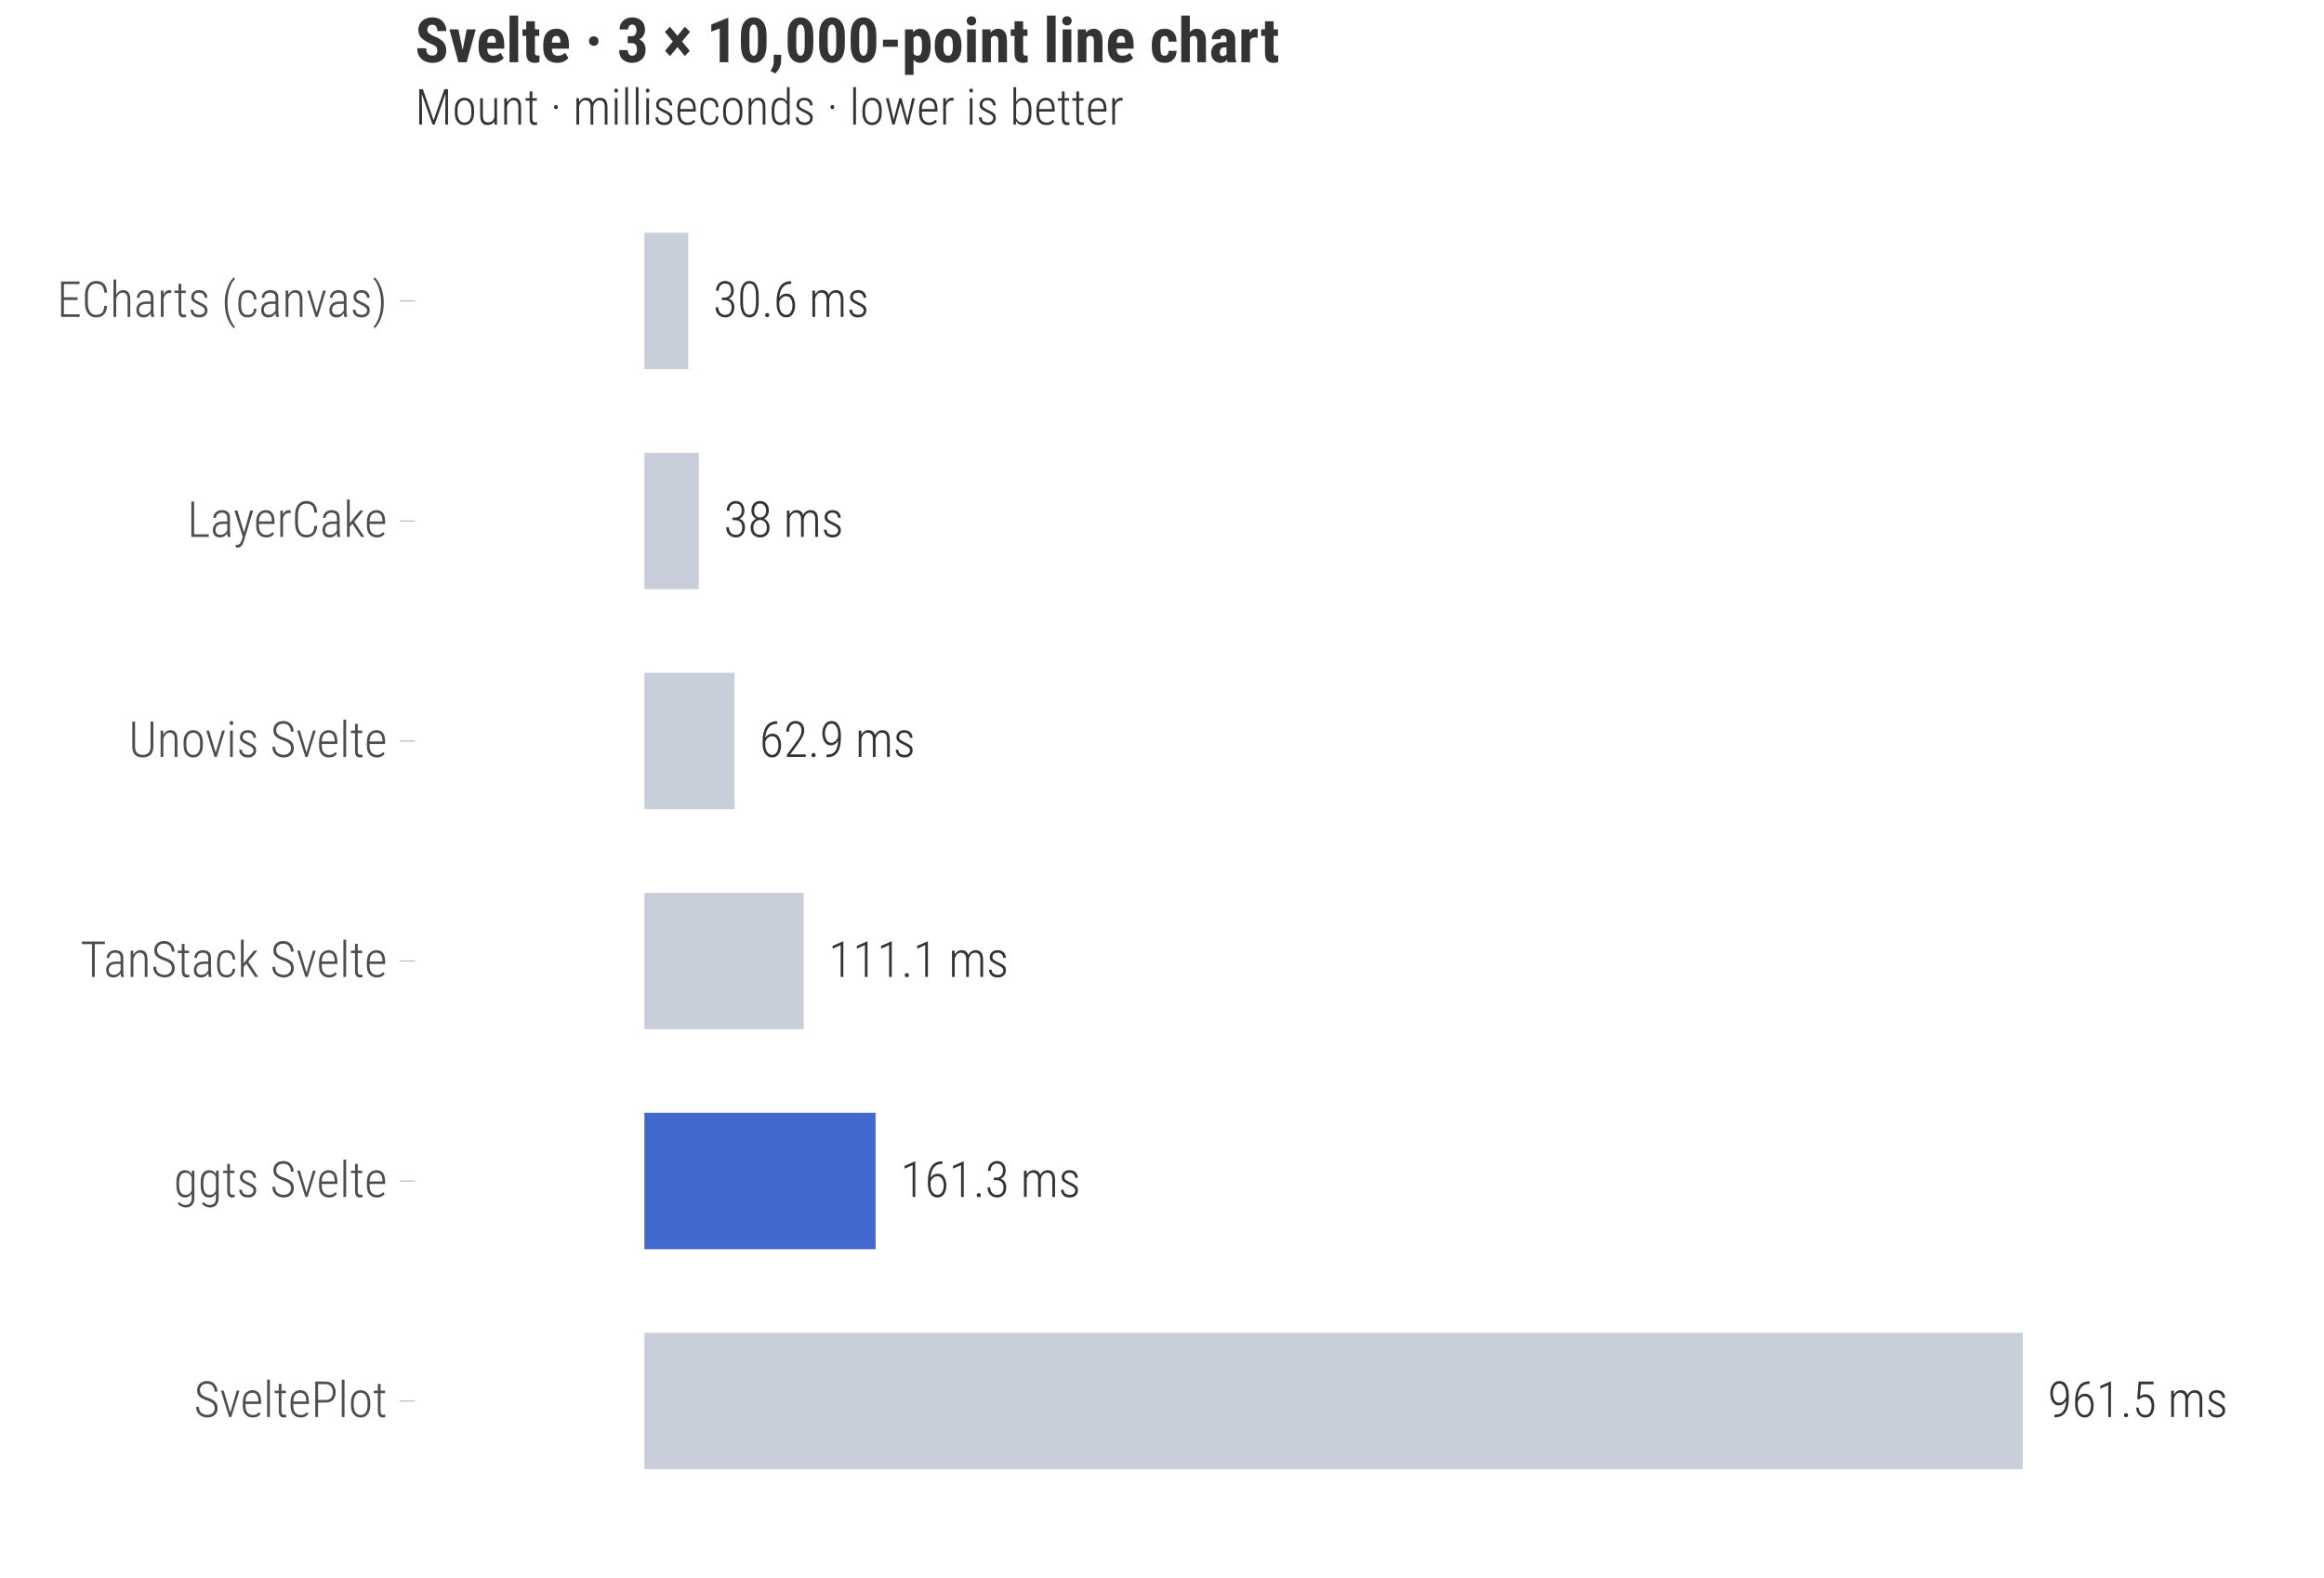
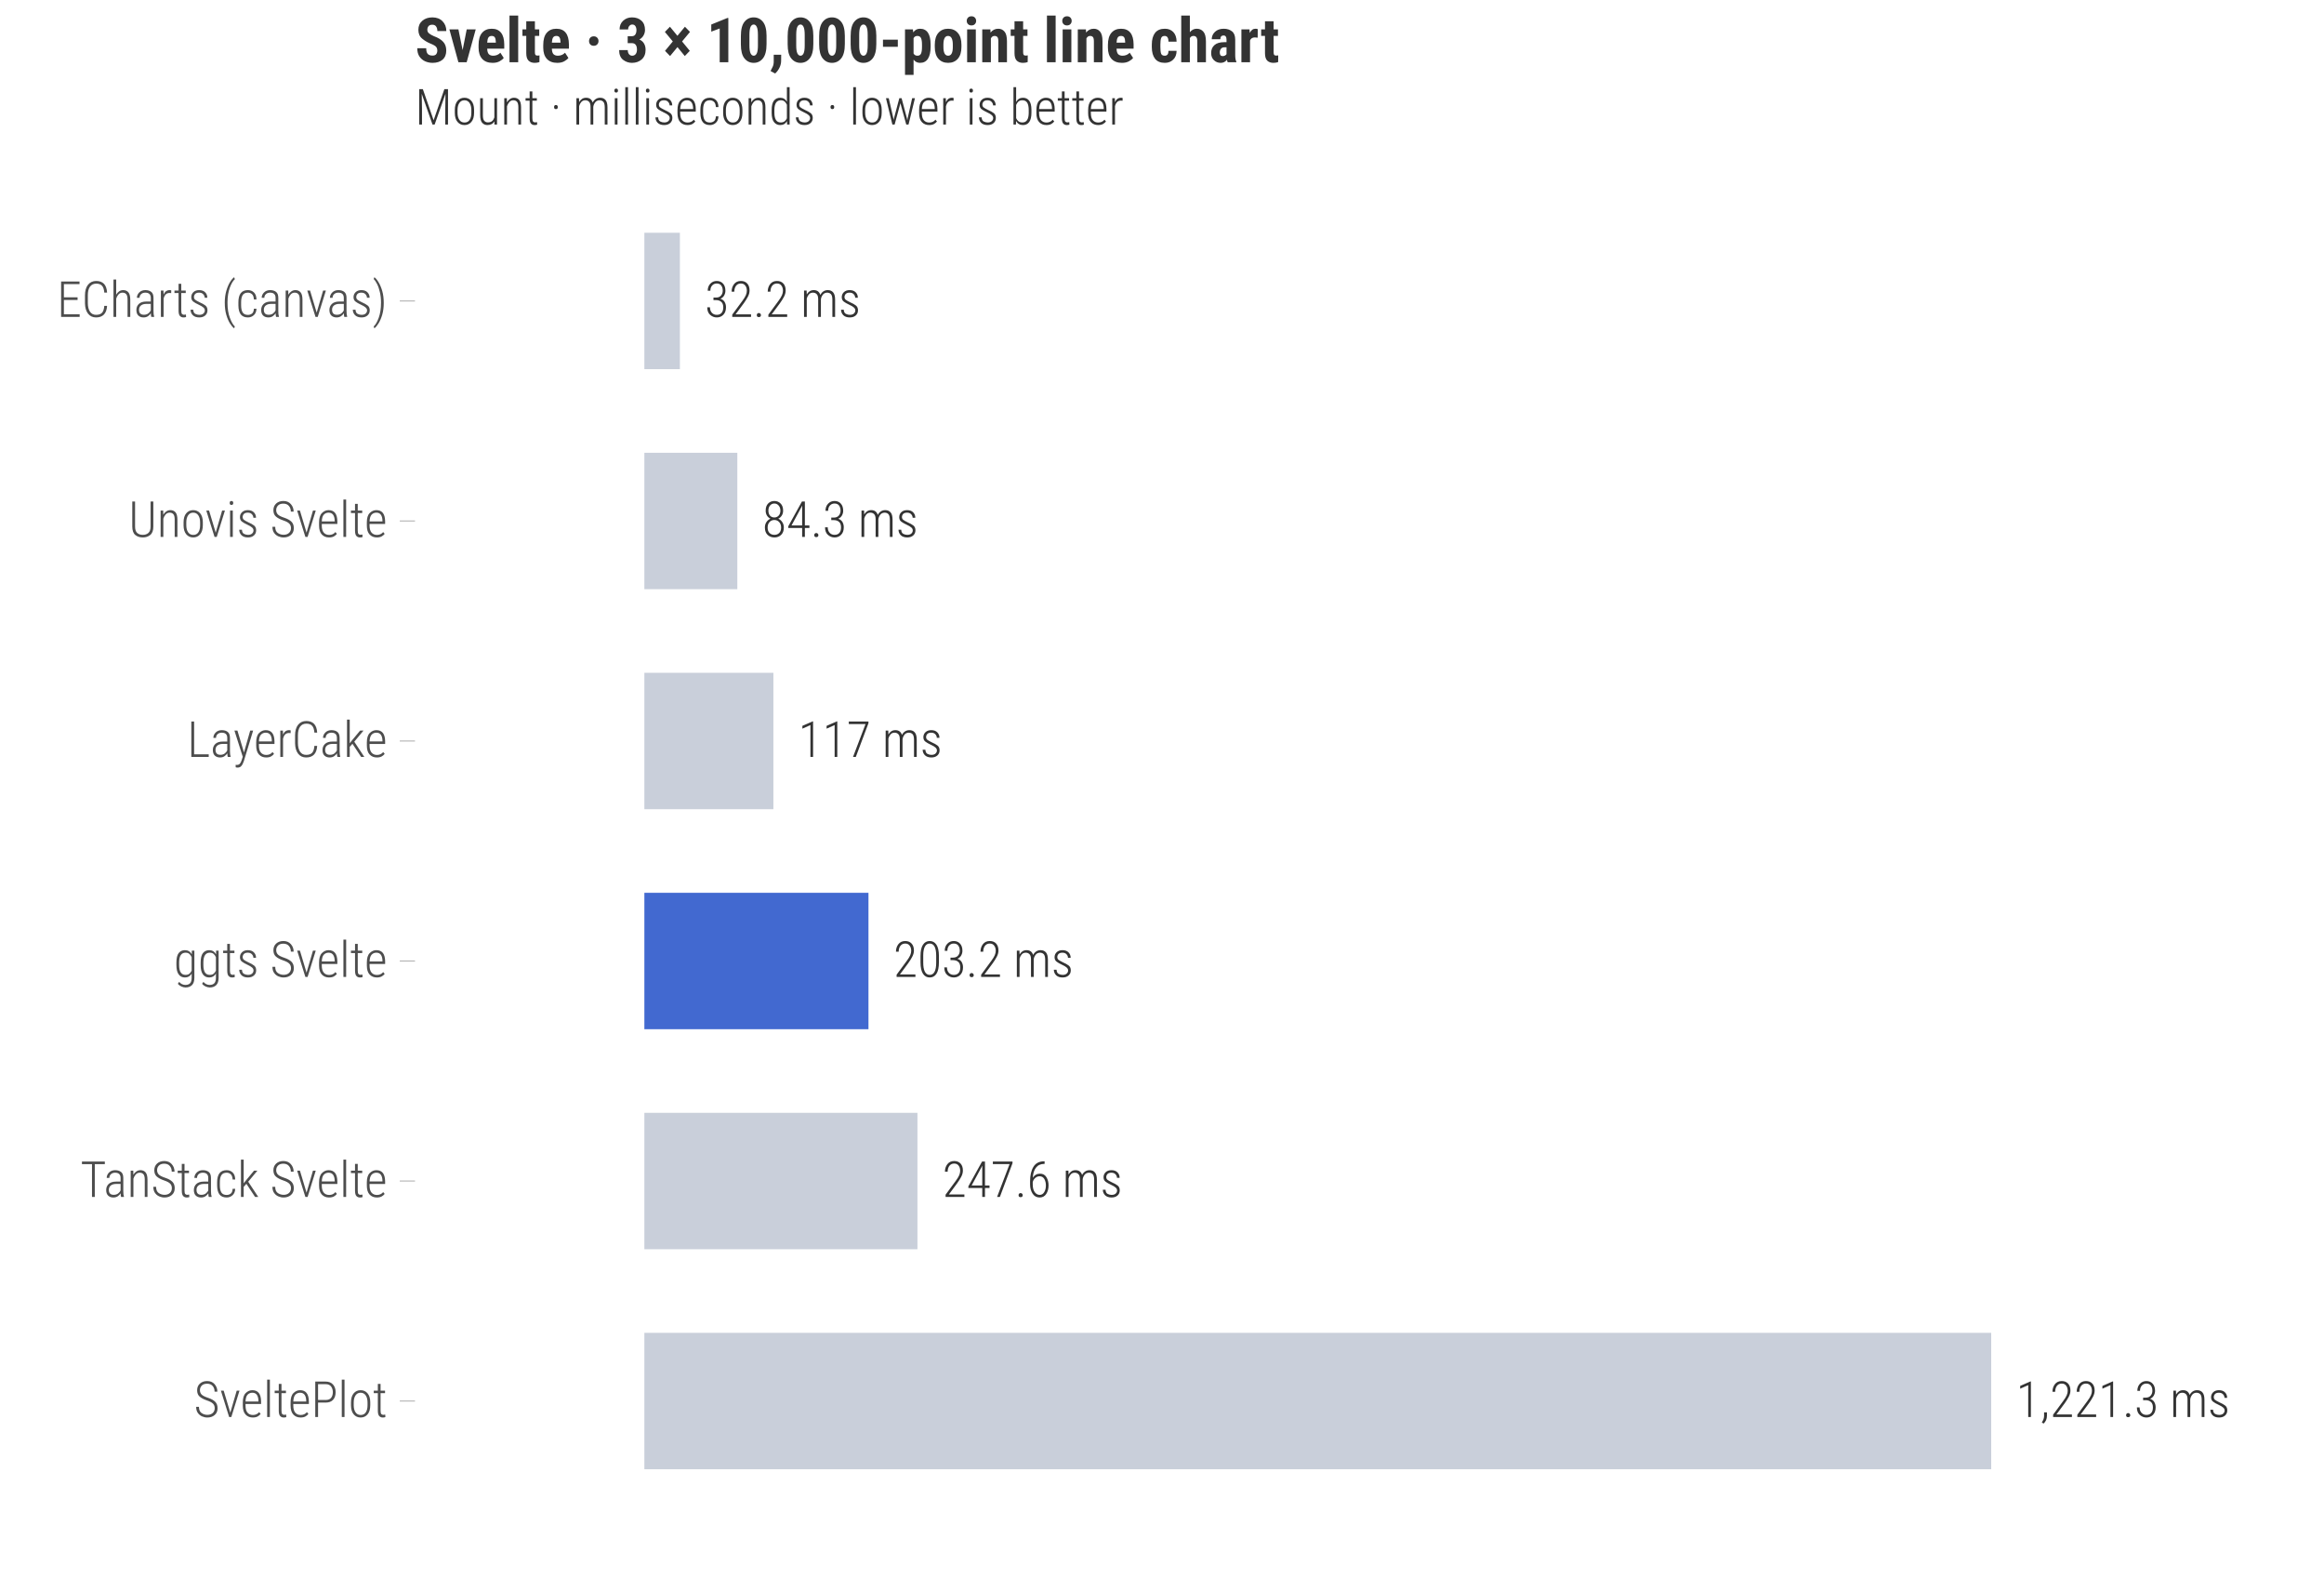
- <svg xmlns="http://www.w3.org/2000/svg" width="560" height="380" viewBox="0 0 560 380" role="img" aria-label="Svelte · 3 × 10,000-point line chart. Mount · milliseconds · lower is better. ECharts (canvas): 30.6 ms; LayerCake: 38 ms; Unovis Svelte: 62.9 ms; TanStack Svelte: 111.1 ms; ggts Svelte: 161.3 ms; SveltePlot: 961.5 ms." class="gg-plot" font-family="&quot;Roboto Condensed&quot;, &quot;Arial Narrow&quot;, Arial, sans-serif" font-size="11" font-weight="300" text-rendering="optimizeLegibility" shape-rendering="geometricPrecision">
+ <svg xmlns="http://www.w3.org/2000/svg" width="560" height="380" viewBox="0 0 560 380" role="img" aria-label="Svelte · 3 × 10,000-point line chart. Mount · milliseconds · lower is better. ECharts (canvas): 32.2 ms; Unovis Svelte: 84.3 ms; LayerCake: 117 ms; ggts Svelte: 203.2 ms; TanStack Svelte: 247.6 ms; SveltePlot: 1,221.3 ms." class="gg-plot" font-family="&quot;Roboto Condensed&quot;, &quot;Arial Narrow&quot;, Arial, sans-serif" font-size="11" font-weight="300" text-rendering="optimizeLegibility" shape-rendering="geometricPrecision">
  <rect class="gg-paper" width="560" height="380" fill="var(--gg-paper, #ffffff)" />
  <text class="gg-title" x="100" y="15" font-size="15" font-weight="700" fill="var(--gg-ink, #333333)">Svelte · 3 × 10,000-point line chart</text>
  <text class="gg-subtitle" x="100" y="30" font-size="12" font-weight="300" fill="var(--gg-ink, #333333)">Mount · milliseconds · lower is better</text>
  <defs>
    <clipPath id="gg-clip-0">
      <rect width="456" height="318" />
    </clipPath>
  </defs>
  <g class="gg-panel" data-panel="0" transform="translate(100,46)">
    <rect class="gg-panel-background" width="456" height="318" fill="var(--gg-panel, #ffffff)" />
    <g class="gg-grid" stroke="var(--gg-grid, transparent)" stroke-width="0.25" vector-effect="non-scaling-stroke">
+       <line x1="2.13" y1="0" x2="2.13" y2="318" />
      <line x1="55.27" y1="0" x2="55.27" y2="318" />
-       <line x1="124.36" y1="0" x2="124.36" y2="318" />
-       <line x1="193.45" y1="0" x2="193.45" y2="318" />
-       <line x1="262.55" y1="0" x2="262.55" y2="318" />
-       <line x1="331.64" y1="0" x2="331.64" y2="318" />
-       <line x1="400.73" y1="0" x2="400.73" y2="318" />
+       <line x1="108.42" y1="0" x2="108.42" y2="318" />
+       <line x1="161.57" y1="0" x2="161.57" y2="318" />
+       <line x1="214.71" y1="0" x2="214.71" y2="318" />
+       <line x1="267.86" y1="0" x2="267.86" y2="318" />
+       <line x1="321.01" y1="0" x2="321.01" y2="318" />
+       <line x1="374.15" y1="0" x2="374.15" y2="318" />
+       <line x1="427.3" y1="0" x2="427.3" y2="318" />
      <line x1="0" y1="26.5" x2="456" y2="26.5" />
      <line x1="0" y1="79.5" x2="456" y2="79.5" />
      <line x1="0" y1="132.5" x2="456" y2="132.5" />
      <line x1="0" y1="185.5" x2="456" y2="185.5" />
      <line x1="0" y1="238.5" x2="456" y2="238.5" />
      <line x1="0" y1="291.5" x2="456" y2="291.5" />
    </g>
    <g class="gg-marks" clip-path="url(#gg-clip-0)">
      <g class="gg-batch gg-rects" data-layer="0">
-         <rect x="55.27" y="10.07" width="10.57" height="32.86" fill="#c9cfda" />
-         <rect x="55.27" y="63.07" width="13.13" height="32.86" fill="#c9cfda" />
-         <rect x="55.27" y="116.07" width="21.73" height="32.86" fill="#c9cfda" />
-         <rect x="55.27" y="169.07" width="38.38" height="32.86" fill="#c9cfda" />
-         <rect x="55.27" y="222.07" width="55.72" height="32.86" fill="#4269d0" />
-         <rect x="55.27" y="275.07" width="332.15" height="32.86" fill="#c9cfda" />
+         <rect x="55.27" y="10.07" width="8.56" height="32.86" fill="#c9cfda" />
+         <rect x="55.27" y="63.07" width="22.4" height="32.86" fill="#c9cfda" />
+         <rect x="55.27" y="116.07" width="31.09" height="32.86" fill="#c9cfda" />
+         <rect x="55.27" y="169.07" width="54" height="32.86" fill="#4269d0" />
+         <rect x="55.27" y="222.07" width="65.8" height="32.86" fill="#c9cfda" />
+         <rect x="55.27" y="275.07" width="324.54" height="32.86" fill="#c9cfda" />
      </g>
      <g class="gg-batch gg-glyphs" data-layer="1" font-size="12" text-anchor="start">
-         <text x="71.84" y="26.5" dy="0.32em" fill="var(--gg-ink, #333333)">30.6 ms</text>
-         <text x="74.4" y="79.5" dy="0.32em" fill="var(--gg-ink, #333333)">38 ms</text>
-         <text x="83" y="132.5" dy="0.32em" fill="var(--gg-ink, #333333)">62.9 ms</text>
-         <text x="99.65" y="185.5" dy="0.32em" fill="var(--gg-ink, #333333)">111.1 ms</text>
-         <text x="116.99" y="238.5" dy="0.32em" fill="var(--gg-ink, #333333)">161.3 ms</text>
-         <text x="393.43" y="291.5" dy="0.32em" fill="var(--gg-ink, #333333)">961.5 ms</text>
+         <text x="69.83" y="26.5" dy="0.32em" fill="var(--gg-ink, #333333)">32.2 ms</text>
+         <text x="83.67" y="79.5" dy="0.32em" fill="var(--gg-ink, #333333)">84.3 ms</text>
+         <text x="92.36" y="132.5" dy="0.32em" fill="var(--gg-ink, #333333)">117 ms</text>
+         <text x="115.27" y="185.5" dy="0.32em" fill="var(--gg-ink, #333333)">203.2 ms</text>
+         <text x="127.07" y="238.5" dy="0.32em" fill="var(--gg-ink, #333333)">247.6 ms</text>
+         <text x="385.81" y="291.5" dy="0.32em" fill="var(--gg-ink, #333333)">1,221.3 ms</text>
      </g>
    </g>
    <rect class="gg-panel-border" width="456" height="318" fill="none" stroke="var(--gg-panelBorder, transparent)" stroke-width="0.5" vector-effect="non-scaling-stroke" />
  </g>
  <g class="gg-axis gg-axis-y" transform="translate(100,46)">
    <g class="gg-tick" transform="translate(0,26.5)">
      <line x2="-3.67" stroke="var(--gg-tickColor, #b3b3b3)" stroke-width="0.25" vector-effect="non-scaling-stroke" />
      <text x="-6.67" dy="0.32em" text-anchor="end" fill="var(--gg-axisText, #4d4d4d)" font-size="12" font-weight="300">ECharts (canvas)</text>
    </g>
    <g class="gg-tick" transform="translate(0,79.5)">
      <line x2="-3.67" stroke="var(--gg-tickColor, #b3b3b3)" stroke-width="0.25" vector-effect="non-scaling-stroke" />
-       <text x="-6.67" dy="0.32em" text-anchor="end" fill="var(--gg-axisText, #4d4d4d)" font-size="12" font-weight="300">LayerCake</text>
+       <text x="-6.67" dy="0.32em" text-anchor="end" fill="var(--gg-axisText, #4d4d4d)" font-size="12" font-weight="300">Unovis Svelte</text>
    </g>
    <g class="gg-tick" transform="translate(0,132.5)">
      <line x2="-3.67" stroke="var(--gg-tickColor, #b3b3b3)" stroke-width="0.25" vector-effect="non-scaling-stroke" />
-       <text x="-6.67" dy="0.32em" text-anchor="end" fill="var(--gg-axisText, #4d4d4d)" font-size="12" font-weight="300">Unovis Svelte</text>
+       <text x="-6.67" dy="0.32em" text-anchor="end" fill="var(--gg-axisText, #4d4d4d)" font-size="12" font-weight="300">LayerCake</text>
    </g>
    <g class="gg-tick" transform="translate(0,185.5)">
      <line x2="-3.67" stroke="var(--gg-tickColor, #b3b3b3)" stroke-width="0.25" vector-effect="non-scaling-stroke" />
-       <text x="-6.67" dy="0.32em" text-anchor="end" fill="var(--gg-axisText, #4d4d4d)" font-size="12" font-weight="300">TanStack Svelte</text>
+       <text x="-6.67" dy="0.32em" text-anchor="end" fill="var(--gg-axisText, #4d4d4d)" font-size="12" font-weight="300">ggts Svelte</text>
    </g>
    <g class="gg-tick" transform="translate(0,238.5)">
      <line x2="-3.67" stroke="var(--gg-tickColor, #b3b3b3)" stroke-width="0.25" vector-effect="non-scaling-stroke" />
-       <text x="-6.67" dy="0.32em" text-anchor="end" fill="var(--gg-axisText, #4d4d4d)" font-size="12" font-weight="300">ggts Svelte</text>
+       <text x="-6.67" dy="0.32em" text-anchor="end" fill="var(--gg-axisText, #4d4d4d)" font-size="12" font-weight="300">TanStack Svelte</text>
    </g>
    <g class="gg-tick" transform="translate(0,291.5)">
      <line x2="-3.67" stroke="var(--gg-tickColor, #b3b3b3)" stroke-width="0.25" vector-effect="non-scaling-stroke" />
      <text x="-6.67" dy="0.32em" text-anchor="end" fill="var(--gg-axisText, #4d4d4d)" font-size="12" font-weight="300">SveltePlot</text>
    </g>
  </g>
</svg>
